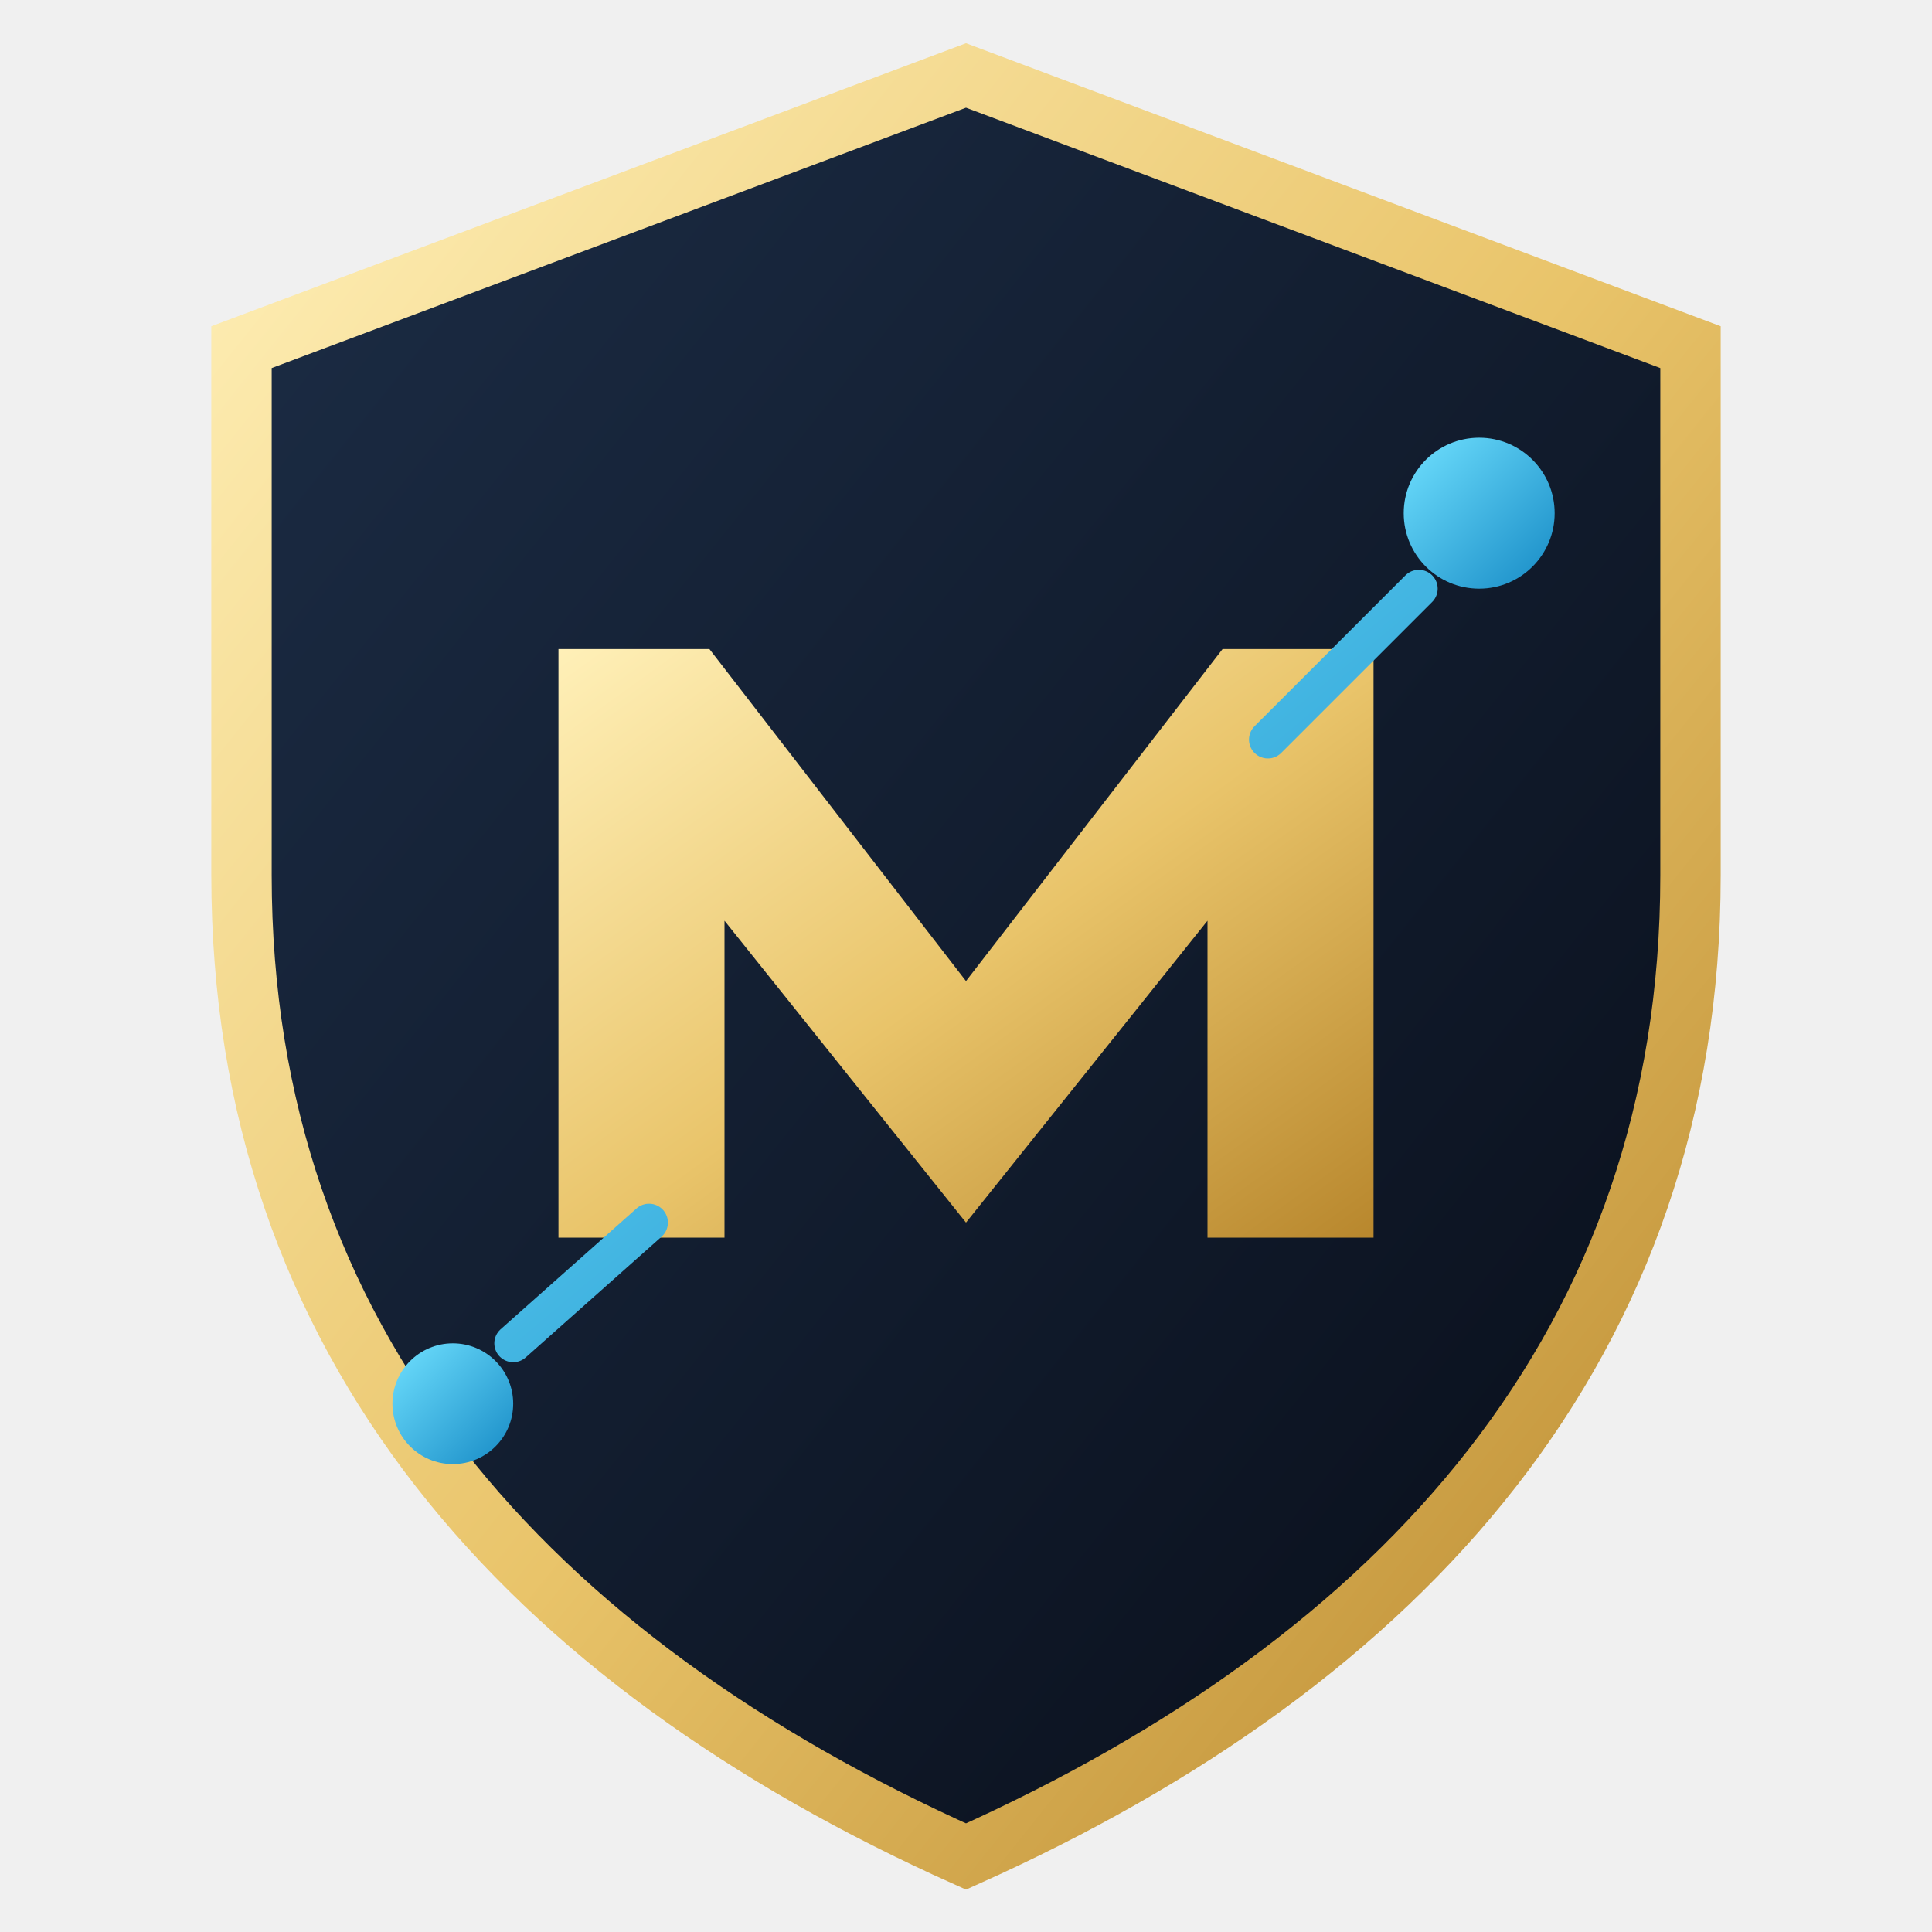
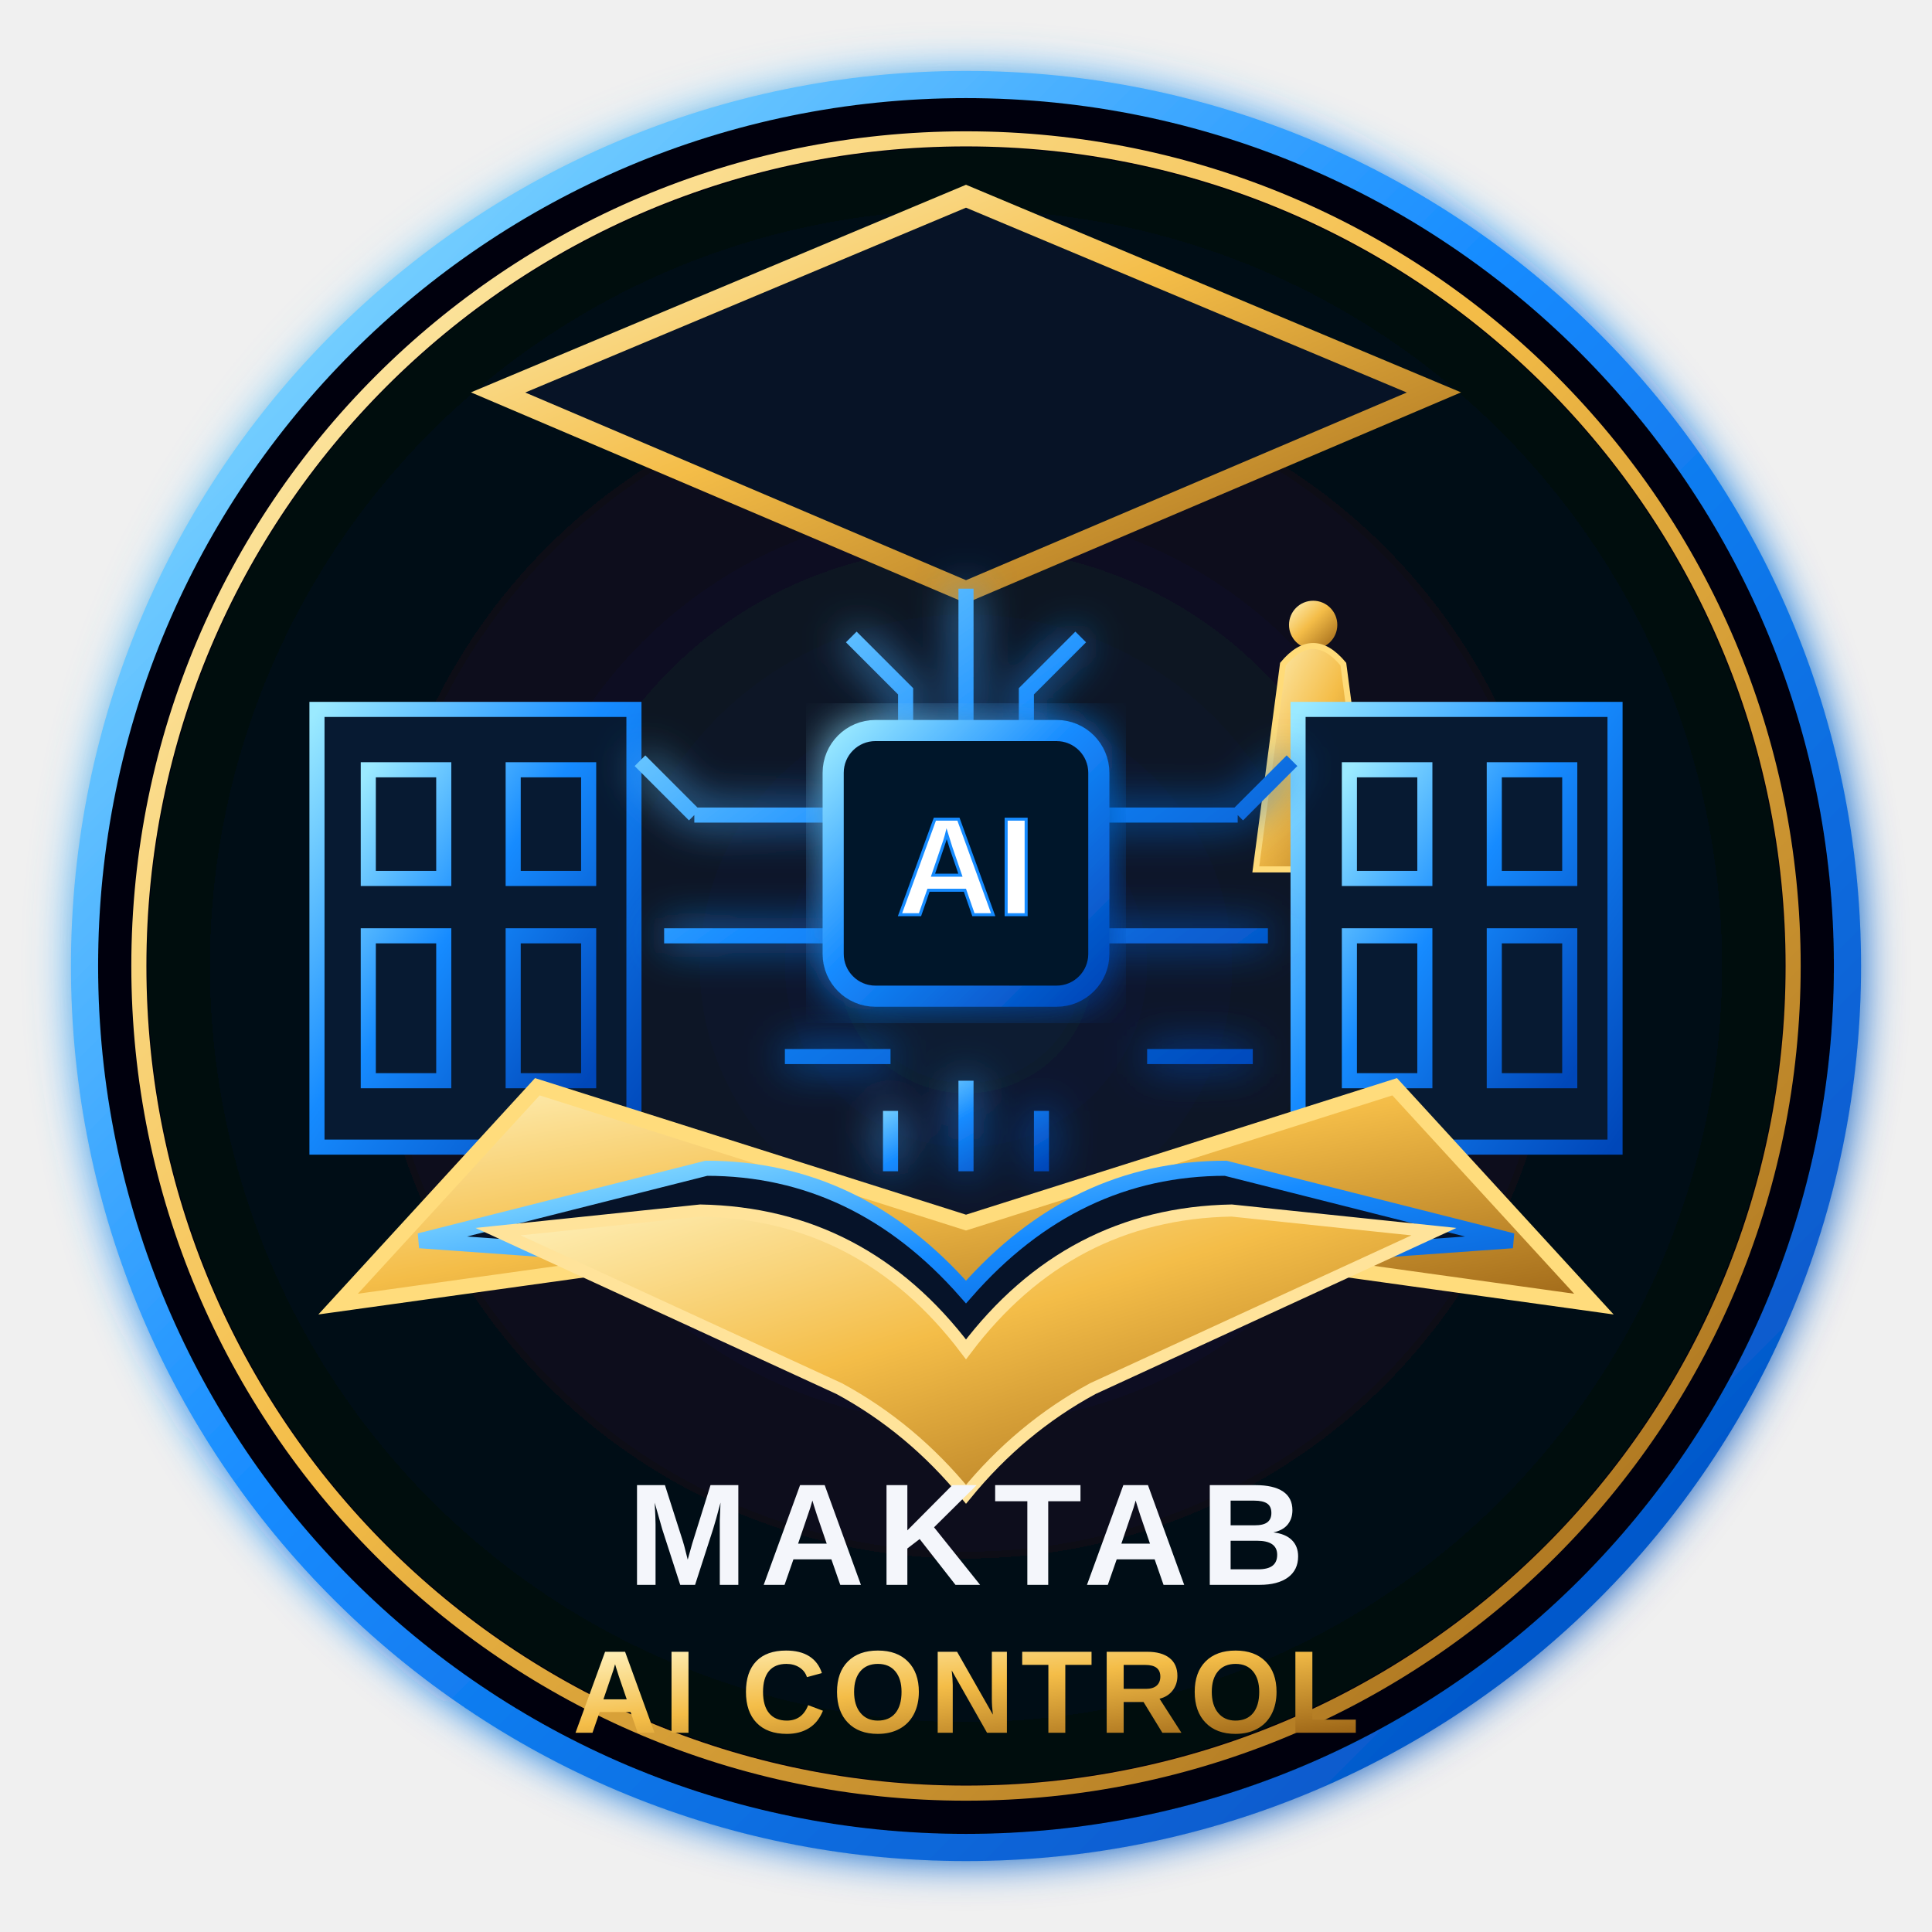
- <svg xmlns="http://www.w3.org/2000/svg" viewBox="0 0 128 128" role="img" aria-labelledby="title">
+ <svg xmlns="http://www.w3.org/2000/svg" viewBox="0 0 640 640" role="img" aria-labelledby="title desc">
  <defs>
+     <radialGradient id="bg">
+       <stop stop-color="#101d35" />
+       <stop offset="1" stop-color="#02050c" />
+     </radialGradient>
    <linearGradient id="gold" x1="0" y1="0" x2="1" y2="1">
-       <stop stop-color="#fff0b8" />
-       <stop offset=".52" stop-color="#e9c46a" />
-       <stop offset="1" stop-color="#b8872d" />
+       <stop stop-color="#fff2bd" />
+       <stop offset=".45" stop-color="#f4bd48" />
+       <stop offset="1" stop-color="#9b6416" />
    </linearGradient>
    <linearGradient id="blue" x1="0" y1="0" x2="1" y2="1">
-       <stop stop-color="#70e1ff" />
-       <stop offset="1" stop-color="#168ac5" />
+       <stop stop-color="#9beaff" />
+       <stop offset=".45" stop-color="#168bff" />
+       <stop offset="1" stop-color="#0047b9" />
    </linearGradient>
-     <linearGradient id="bg" x1="0" y1="0" x2="1" y2="1">
-       <stop stop-color="#1c2d46" />
-       <stop offset="1" stop-color="#080d18" />
-     </linearGradient>
+     <filter id="glowB">
+       <feGaussianBlur stdDeviation="7" result="b" />
+       <feMerge>
+         <feMergeNode in="b" />
+         <feMergeNode in="SourceGraphic" />
+       </feMerge>
+     </filter>
+     <filter id="glowG">
+       <feGaussianBlur stdDeviation="4" result="b" />
+       <feMerge>
+         <feMergeNode in="b" />
+         <feMergeNode in="SourceGraphic" />
+       </feMerge>
+     </filter>
  </defs>
-   <path d="M64 5 112 23v35c0 31-19 52-48 65C35 110 16 89 16 58V23L64 5Z" fill="url(#bg)" stroke="url(#gold)" stroke-width="4" />
-   <path d="M37 82V43h10l17 22 17-22h10v39H80V61L64 81 48 61v21H37Z" fill="url(#gold)" />
-   <circle cx="98" cy="34" r="5" fill="url(#blue)" />
-   <circle cx="30" cy="93" r="4" fill="url(#blue)" />
-   <path d="M94 39 84 49M34 89l9-8" stroke="url(#blue)" stroke-width="2.5" stroke-linecap="round" />
+   <circle cx="320" cy="320" r="292" fill="url(#bg)" stroke="url(#blue)" stroke-width="9" filter="url(#glowB)" />
+   <circle cx="320" cy="320" r="274" fill="none" stroke="url(#gold)" stroke-width="5" />
+   <path d="M320 65 475 130 320 196 165 130Z" fill="#071326" stroke="url(#gold)" stroke-width="7" />
+   <path d="M435 147v55" stroke="url(#gold)" stroke-width="7" />
+   <circle cx="435" cy="207" r="8" fill="url(#gold)" />
+   <path d="M425 220q10-12 20 0l9 68h-38Z" fill="url(#gold)" stroke="#ffdb78" stroke-width="2" />
+   <g fill="#071a32" stroke="url(#blue)" stroke-width="5">
+     <path d="M105 235h105v145H105z" />
+     <path d="M430 235h105v145H430z" />
+     <path d="M122 255h25v36h-25zm48 0h25v36h-25zm-48 55h25v48h-25zm48 0h25v48h-25z" />
+     <path d="M447 255h25v36h-25zm48 0h25v36h-25zm-48 55h25v48h-25zm48 0h25v48h-25z" />
+   </g>
+   <g stroke="url(#blue)" stroke-width="5" fill="none" filter="url(#glowB)">
+     <path d="M320 195v46m-38-30 18 18v15m58-33-18 18v15M230 270h65m-65 0-18-18m198 18h-65m65 0 18-18M220 310h75m125 0h-75M260 350h35m120 0h-35" />
+     <path d="M320 388v-30m-25 30v-20m50 20v-20" />
+   </g>
+   <rect x="276" y="242" width="88" height="88" rx="14" fill="#06142b" stroke="url(#blue)" stroke-width="7" filter="url(#glowB)" />
+   <text x="320" y="303" text-anchor="middle" font-family="Arial,sans-serif" font-size="46" font-weight="900" fill="#fff" stroke="#168bff" stroke-width="1">AI</text>
+   <path d="M320 405 178 360 112 432 270 410q35 0 50 25 15-25 50-25l158 22-66-72Z" fill="url(#gold)" stroke="#ffdc7c" stroke-width="5" />
+   <path d="M320 428q-36-41-86-41l-95 24 112 8q42 2 69 35 27-33 69-35l112-8-95-24q-50 0-86 41Z" fill="#061329" stroke="url(#blue)" stroke-width="5" />
+   <path d="M320 447q-34-45-88-46l-67 7 113 52q24 13 42 35 18-22 42-35l113-52-67-7q-54 1-88 46Z" fill="url(#gold)" stroke="#ffe39a" stroke-width="4" />
+   <text x="320" y="525" text-anchor="middle" font-family="Arial,sans-serif" font-size="48" font-weight="900" letter-spacing="4" fill="#f4f6fb">MAKTAB</text>
+   <text x="320" y="574" text-anchor="middle" font-family="Arial,sans-serif" font-size="39" font-weight="900" letter-spacing="2" fill="url(#gold)">AI CONTROL</text>
+   <path d="M128 592h384" stroke="url(#gold)" stroke-width="3" />
</svg>
